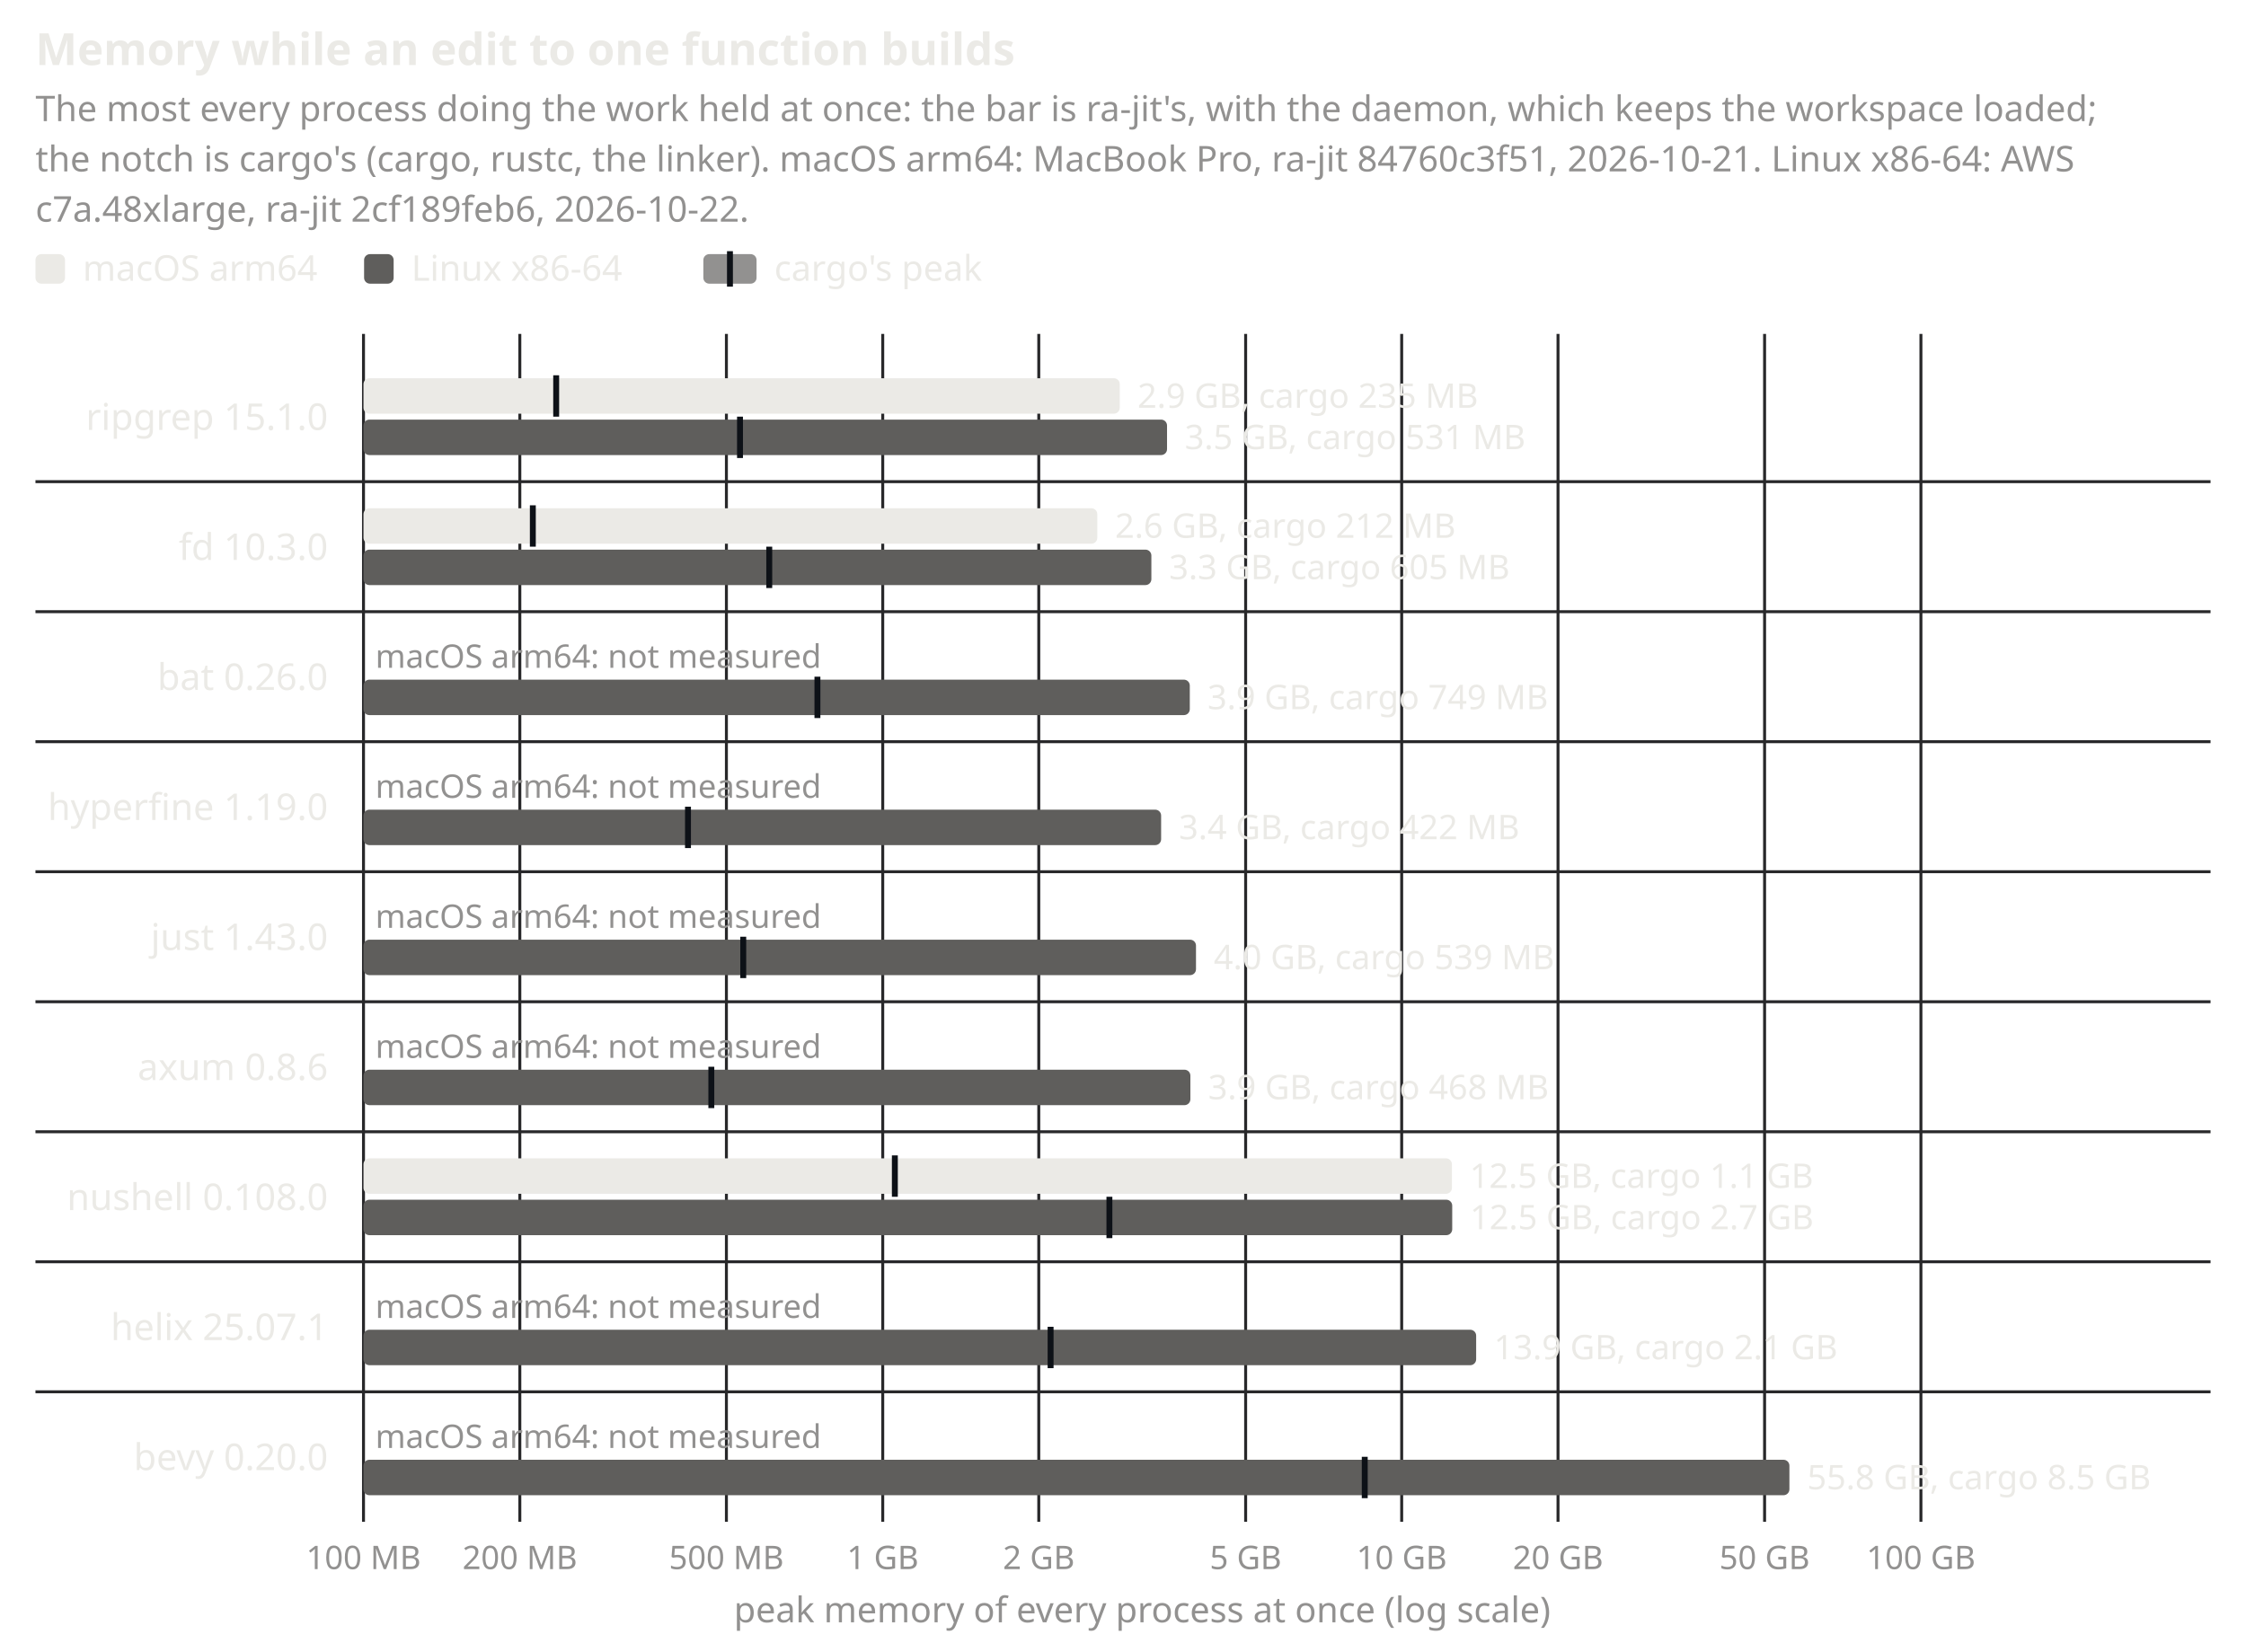
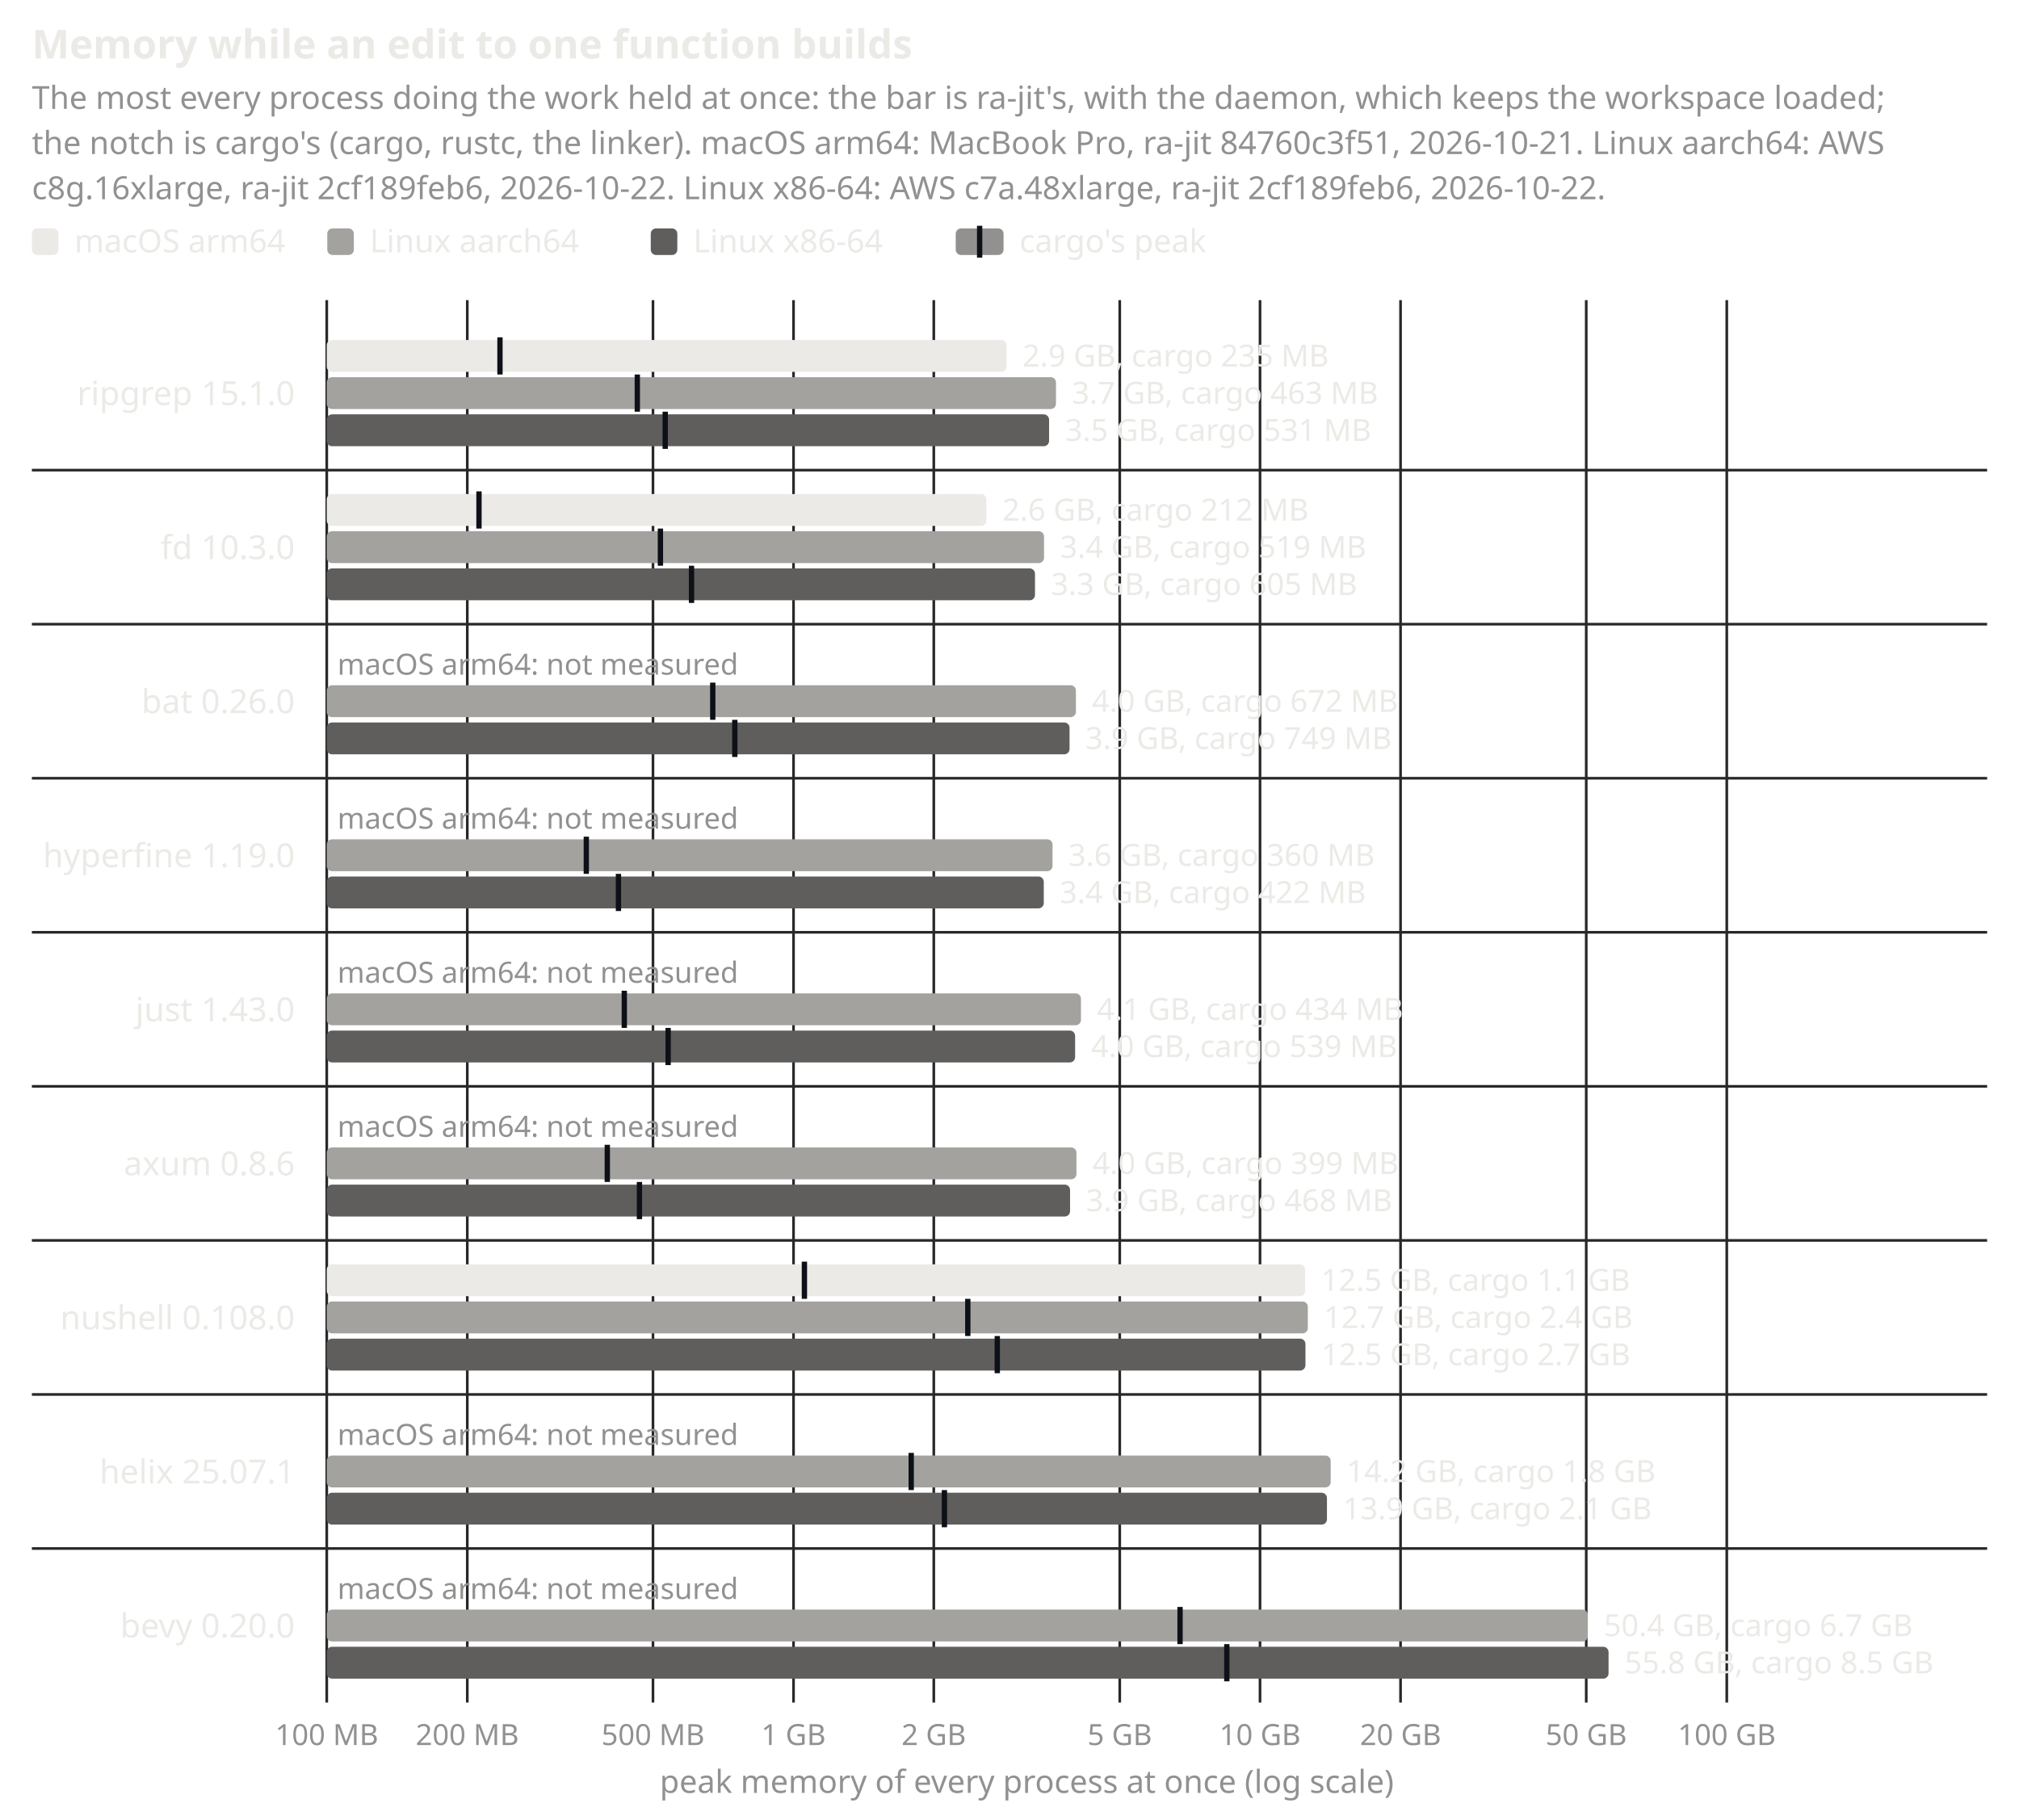
- <svg xmlns="http://www.w3.org/2000/svg" width="760" height="559" viewBox="0 0 760 559" font-family="-apple-system, BlinkMacSystemFont, 'Segoe UI', 'Noto Sans', Helvetica, Arial, sans-serif" role="img" aria-label="Memory while an edit to one function builds">
+ <svg xmlns="http://www.w3.org/2000/svg" width="760" height="685" viewBox="0 0 760 685" font-family="-apple-system, BlinkMacSystemFont, 'Segoe UI', 'Noto Sans', Helvetica, Arial, sans-serif" role="img" aria-label="Memory while an edit to one function builds">
  <text x="12" y="22" font-size="15" font-weight="600" fill="#ebeae6">Memory while an edit to one function builds</text>
  <text x="12" y="41" font-size="12" fill="#929190">The most every process doing the work held at once: the bar is ra-jit's, with the daemon, which keeps the workspace loaded;</text>
-   <text x="12" y="58" font-size="12" fill="#929190">the notch is cargo's (cargo, rustc, the linker). macOS arm64: MacBook Pro, ra-jit 84760c3f51, 2026-10-21. Linux x86-64: AWS</text>
-   <text x="12" y="75" font-size="12" fill="#929190">c7a.48xlarge, ra-jit 2cf189feb6, 2026-10-22.</text>
+   <text x="12" y="58" font-size="12" fill="#929190">the notch is cargo's (cargo, rustc, the linker). macOS arm64: MacBook Pro, ra-jit 84760c3f51, 2026-10-21. Linux aarch64: AWS</text>
+   <text x="12" y="75" font-size="12" fill="#929190">c8g.16xlarge, ra-jit 2cf189feb6, 2026-10-22. Linux x86-64: AWS c7a.48xlarge, ra-jit 2cf189feb6, 2026-10-22.</text>
  <rect x="12" y="86" width="10" height="10" rx="2" fill="#ebeae6" />
  <text x="28" y="95" font-size="12" fill="#ebeae6">macOS arm64</text>
-   <rect x="123.2" y="86" width="10" height="10" rx="2" fill="#5f5e5c" />
-   <text x="139.2" y="95" font-size="12" fill="#ebeae6">Linux x86-64</text>
-   <rect x="238.0" y="86" width="18" height="10" rx="2" fill="#929190" />
-   <rect x="246.0" y="85" width="2" height="12" fill="#0d1117" />
-   <text x="262.0" y="95" font-size="12" fill="#ebeae6">cargo's peak</text>
-   <line x1="123.0" y1="113" x2="123.0" y2="515" stroke="#28282a" />
-   <text x="123.0" y="531" font-size="11" text-anchor="middle" fill="#929190">100 MB</text>
-   <line x1="175.9" y1="113" x2="175.9" y2="515" stroke="#28282a" />
-   <text x="175.9" y="531" font-size="11" text-anchor="middle" fill="#929190">200 MB</text>
-   <line x1="245.8" y1="113" x2="245.8" y2="515" stroke="#28282a" />
-   <text x="245.8" y="531" font-size="11" text-anchor="middle" fill="#929190">500 MB</text>
-   <line x1="298.7" y1="113" x2="298.7" y2="515" stroke="#28282a" />
-   <text x="298.7" y="531" font-size="11" text-anchor="middle" fill="#929190">1 GB</text>
-   <line x1="351.5" y1="113" x2="351.5" y2="515" stroke="#28282a" />
-   <text x="351.5" y="531" font-size="11" text-anchor="middle" fill="#929190">2 GB</text>
-   <line x1="421.5" y1="113" x2="421.5" y2="515" stroke="#28282a" />
-   <text x="421.5" y="531" font-size="11" text-anchor="middle" fill="#929190">5 GB</text>
-   <line x1="474.3" y1="113" x2="474.3" y2="515" stroke="#28282a" />
-   <text x="474.3" y="531" font-size="11" text-anchor="middle" fill="#929190">10 GB</text>
-   <line x1="527.2" y1="113" x2="527.2" y2="515" stroke="#28282a" />
-   <text x="527.2" y="531" font-size="11" text-anchor="middle" fill="#929190">20 GB</text>
-   <line x1="597.1" y1="113" x2="597.1" y2="515" stroke="#28282a" />
-   <text x="597.1" y="531" font-size="11" text-anchor="middle" fill="#929190">50 GB</text>
-   <line x1="650.0" y1="113" x2="650.0" y2="515" stroke="#28282a" />
-   <text x="650.0" y="531" font-size="11" text-anchor="middle" fill="#929190">100 GB</text>
-   <text x="386.5" y="549" font-size="12" text-anchor="middle" fill="#929190">peak memory of every process at once (log scale)</text>
-   <text x="111.0" y="145.5" font-size="12.5" text-anchor="end" fill="#ebeae6">ripgrep 15.1.0</text>
+   <rect x="123.2" y="86" width="10" height="10" rx="2" fill="#a3a29f" />
+   <text x="139.2" y="95" font-size="12" fill="#ebeae6">Linux aarch64</text>
+   <rect x="244.96" y="86" width="10" height="10" rx="2" fill="#5f5e5c" />
+   <text x="260.96" y="95" font-size="12" fill="#ebeae6">Linux x86-64</text>
+   <rect x="359.76" y="86" width="18" height="10" rx="2" fill="#929190" />
+   <rect x="367.76" y="85" width="2" height="12" fill="#0d1117" />
+   <text x="383.76" y="95" font-size="12" fill="#ebeae6">cargo's peak</text>
+   <line x1="123.0" y1="113" x2="123.0" y2="641" stroke="#28282a" />
+   <text x="123.0" y="657" font-size="11" text-anchor="middle" fill="#929190">100 MB</text>
+   <line x1="175.9" y1="113" x2="175.9" y2="641" stroke="#28282a" />
+   <text x="175.9" y="657" font-size="11" text-anchor="middle" fill="#929190">200 MB</text>
+   <line x1="245.8" y1="113" x2="245.8" y2="641" stroke="#28282a" />
+   <text x="245.8" y="657" font-size="11" text-anchor="middle" fill="#929190">500 MB</text>
+   <line x1="298.7" y1="113" x2="298.7" y2="641" stroke="#28282a" />
+   <text x="298.7" y="657" font-size="11" text-anchor="middle" fill="#929190">1 GB</text>
+   <line x1="351.5" y1="113" x2="351.5" y2="641" stroke="#28282a" />
+   <text x="351.5" y="657" font-size="11" text-anchor="middle" fill="#929190">2 GB</text>
+   <line x1="421.5" y1="113" x2="421.5" y2="641" stroke="#28282a" />
+   <text x="421.5" y="657" font-size="11" text-anchor="middle" fill="#929190">5 GB</text>
+   <line x1="474.3" y1="113" x2="474.3" y2="641" stroke="#28282a" />
+   <text x="474.3" y="657" font-size="11" text-anchor="middle" fill="#929190">10 GB</text>
+   <line x1="527.2" y1="113" x2="527.2" y2="641" stroke="#28282a" />
+   <text x="527.2" y="657" font-size="11" text-anchor="middle" fill="#929190">20 GB</text>
+   <line x1="597.1" y1="113" x2="597.1" y2="641" stroke="#28282a" />
+   <text x="597.1" y="657" font-size="11" text-anchor="middle" fill="#929190">50 GB</text>
+   <line x1="650.0" y1="113" x2="650.0" y2="641" stroke="#28282a" />
+   <text x="650.0" y="657" font-size="11" text-anchor="middle" fill="#929190">100 GB</text>
+   <text x="386.5" y="675" font-size="12" text-anchor="middle" fill="#929190">peak memory of every process at once (log scale)</text>
+   <text x="111.0" y="152.5" font-size="12.5" text-anchor="end" fill="#ebeae6">ripgrep 15.1.0</text>
  <rect x="123.0" y="128.0" width="255.9" height="12" rx="2" fill="#ebeae6" />
  <rect x="187.2" y="127.0" width="2" height="14" fill="#0d1117" />
  <text x="384.9" y="138.0" font-size="11.5" text-anchor="start" fill="#ebeae6" font-variant-numeric="tabular-nums">2.9 GB, cargo 235 MB</text>
-   <rect x="123.0" y="142.0" width="271.9" height="12" rx="2" fill="#5f5e5c" />
-   <rect x="249.4" y="141.0" width="2" height="14" fill="#0d1117" />
-   <text x="400.9" y="152.0" font-size="11.5" text-anchor="start" fill="#ebeae6" font-variant-numeric="tabular-nums">3.5 GB, cargo 531 MB</text>
-   <line x1="12" y1="163.0" x2="748" y2="163.0" stroke="#28282a" />
-   <text x="111.0" y="189.5" font-size="12.5" text-anchor="end" fill="#ebeae6">fd 10.3.0</text>
-   <rect x="123.0" y="172.0" width="248.3" height="12" rx="2" fill="#ebeae6" />
-   <rect x="179.3" y="171.0" width="2" height="14" fill="#0d1117" />
-   <text x="377.3" y="182.0" font-size="11.5" text-anchor="start" fill="#ebeae6" font-variant-numeric="tabular-nums">2.6 GB, cargo 212 MB</text>
-   <rect x="123.0" y="186.0" width="266.6" height="12" rx="2" fill="#5f5e5c" />
-   <rect x="259.3" y="185.0" width="2" height="14" fill="#0d1117" />
-   <text x="395.6" y="196.0" font-size="11.5" text-anchor="start" fill="#ebeae6" font-variant-numeric="tabular-nums">3.3 GB, cargo 605 MB</text>
-   <line x1="12" y1="207.0" x2="748" y2="207.0" stroke="#28282a" />
-   <text x="111.0" y="233.5" font-size="12.5" text-anchor="end" fill="#ebeae6">bat 0.26.0</text>
-   <text x="127.0" y="226.0" font-size="11" fill="#929190">macOS arm64: not measured</text>
-   <rect x="123.0" y="230.0" width="279.6" height="12" rx="2" fill="#5f5e5c" />
-   <rect x="275.6" y="229.0" width="2" height="14" fill="#0d1117" />
-   <text x="408.6" y="240.0" font-size="11.5" text-anchor="start" fill="#ebeae6" font-variant-numeric="tabular-nums">3.9 GB, cargo 749 MB</text>
-   <line x1="12" y1="251.0" x2="748" y2="251.0" stroke="#28282a" />
-   <text x="111.0" y="277.5" font-size="12.5" text-anchor="end" fill="#ebeae6">hyperfine 1.19.0</text>
-   <text x="127.0" y="270.0" font-size="11" fill="#929190">macOS arm64: not measured</text>
-   <rect x="123.0" y="274.0" width="269.9" height="12" rx="2" fill="#5f5e5c" />
-   <rect x="231.8" y="273.0" width="2" height="14" fill="#0d1117" />
-   <text x="398.9" y="284.0" font-size="11.5" text-anchor="start" fill="#ebeae6" font-variant-numeric="tabular-nums">3.4 GB, cargo 422 MB</text>
-   <line x1="12" y1="295.0" x2="748" y2="295.0" stroke="#28282a" />
-   <text x="111.0" y="321.5" font-size="12.5" text-anchor="end" fill="#ebeae6">just 1.43.0</text>
-   <text x="127.0" y="314.0" font-size="11" fill="#929190">macOS arm64: not measured</text>
-   <rect x="123.0" y="318.0" width="281.7" height="12" rx="2" fill="#5f5e5c" />
-   <rect x="250.5" y="317.0" width="2" height="14" fill="#0d1117" />
-   <text x="410.7" y="328.0" font-size="11.5" text-anchor="start" fill="#ebeae6" font-variant-numeric="tabular-nums">4.0 GB, cargo 539 MB</text>
-   <line x1="12" y1="339.0" x2="748" y2="339.0" stroke="#28282a" />
-   <text x="111.0" y="365.5" font-size="12.5" text-anchor="end" fill="#ebeae6">axum 0.8.6</text>
-   <text x="127.0" y="358.0" font-size="11" fill="#929190">macOS arm64: not measured</text>
-   <rect x="123.0" y="362.0" width="279.8" height="12" rx="2" fill="#5f5e5c" />
-   <rect x="239.7" y="361.0" width="2" height="14" fill="#0d1117" />
-   <text x="408.8" y="372.0" font-size="11.5" text-anchor="start" fill="#ebeae6" font-variant-numeric="tabular-nums">3.9 GB, cargo 468 MB</text>
-   <line x1="12" y1="383.0" x2="748" y2="383.0" stroke="#28282a" />
-   <text x="111.0" y="409.5" font-size="12.5" text-anchor="end" fill="#ebeae6">nushell 0.108.0</text>
-   <rect x="123.0" y="392.0" width="368.3" height="12" rx="2" fill="#ebeae6" />
-   <rect x="301.8" y="391.0" width="2" height="14" fill="#0d1117" />
-   <text x="497.3" y="402.0" font-size="11.5" text-anchor="start" fill="#ebeae6" font-variant-numeric="tabular-nums">12.5 GB, cargo 1.1 GB</text>
-   <rect x="123.0" y="406.0" width="368.4" height="12" rx="2" fill="#5f5e5c" />
-   <rect x="374.4" y="405.0" width="2" height="14" fill="#0d1117" />
-   <text x="497.4" y="416.0" font-size="11.5" text-anchor="start" fill="#ebeae6" font-variant-numeric="tabular-nums">12.5 GB, cargo 2.7 GB</text>
-   <line x1="12" y1="427.0" x2="748" y2="427.0" stroke="#28282a" />
-   <text x="111.0" y="453.5" font-size="12.5" text-anchor="end" fill="#ebeae6">helix 25.07.1</text>
-   <text x="127.0" y="446.0" font-size="11" fill="#929190">macOS arm64: not measured</text>
-   <rect x="123.0" y="450.0" width="376.5" height="12" rx="2" fill="#5f5e5c" />
-   <rect x="354.5" y="449.0" width="2" height="14" fill="#0d1117" />
-   <text x="505.5" y="460.0" font-size="11.5" text-anchor="start" fill="#ebeae6" font-variant-numeric="tabular-nums">13.9 GB, cargo 2.1 GB</text>
-   <line x1="12" y1="471.0" x2="748" y2="471.0" stroke="#28282a" />
-   <text x="111.0" y="497.5" font-size="12.5" text-anchor="end" fill="#ebeae6">bevy 0.20.0</text>
-   <text x="127.0" y="490.0" font-size="11" fill="#929190">macOS arm64: not measured</text>
-   <rect x="123.0" y="494.0" width="482.5" height="12" rx="2" fill="#5f5e5c" />
-   <rect x="460.8" y="493.0" width="2" height="14" fill="#0d1117" />
-   <text x="611.5" y="504.0" font-size="11.5" text-anchor="start" fill="#ebeae6" font-variant-numeric="tabular-nums">55.8 GB, cargo 8.5 GB</text>
+   <rect x="123.0" y="142.0" width="274.5" height="12" rx="2" fill="#a3a29f" />
+   <rect x="238.9" y="141.0" width="2" height="14" fill="#0d1117" />
+   <text x="403.5" y="152.0" font-size="11.5" text-anchor="start" fill="#ebeae6" font-variant-numeric="tabular-nums">3.7 GB, cargo 463 MB</text>
+   <rect x="123.0" y="156.0" width="271.9" height="12" rx="2" fill="#5f5e5c" />
+   <rect x="249.4" y="155.0" width="2" height="14" fill="#0d1117" />
+   <text x="400.9" y="166.0" font-size="11.5" text-anchor="start" fill="#ebeae6" font-variant-numeric="tabular-nums">3.5 GB, cargo 531 MB</text>
+   <line x1="12" y1="177.0" x2="748" y2="177.0" stroke="#28282a" />
+   <text x="111.0" y="210.5" font-size="12.5" text-anchor="end" fill="#ebeae6">fd 10.3.0</text>
+   <rect x="123.0" y="186.0" width="248.3" height="12" rx="2" fill="#ebeae6" />
+   <rect x="179.3" y="185.0" width="2" height="14" fill="#0d1117" />
+   <text x="377.3" y="196.0" font-size="11.5" text-anchor="start" fill="#ebeae6" font-variant-numeric="tabular-nums">2.6 GB, cargo 212 MB</text>
+   <rect x="123.0" y="200.0" width="270.0" height="12" rx="2" fill="#a3a29f" />
+   <rect x="247.6" y="199.0" width="2" height="14" fill="#0d1117" />
+   <text x="399.0" y="210.0" font-size="11.5" text-anchor="start" fill="#ebeae6" font-variant-numeric="tabular-nums">3.4 GB, cargo 519 MB</text>
+   <rect x="123.0" y="214.0" width="266.6" height="12" rx="2" fill="#5f5e5c" />
+   <rect x="259.3" y="213.0" width="2" height="14" fill="#0d1117" />
+   <text x="395.6" y="224.0" font-size="11.5" text-anchor="start" fill="#ebeae6" font-variant-numeric="tabular-nums">3.3 GB, cargo 605 MB</text>
+   <line x1="12" y1="235.0" x2="748" y2="235.0" stroke="#28282a" />
+   <text x="111.0" y="268.5" font-size="12.5" text-anchor="end" fill="#ebeae6">bat 0.26.0</text>
+   <text x="127.0" y="254.0" font-size="11" fill="#929190">macOS arm64: not measured</text>
+   <rect x="123.0" y="258.0" width="282.0" height="12" rx="2" fill="#a3a29f" />
+   <rect x="267.3" y="257.0" width="2" height="14" fill="#0d1117" />
+   <text x="411.0" y="268.0" font-size="11.5" text-anchor="start" fill="#ebeae6" font-variant-numeric="tabular-nums">4.0 GB, cargo 672 MB</text>
+   <rect x="123.0" y="272.0" width="279.6" height="12" rx="2" fill="#5f5e5c" />
+   <rect x="275.6" y="271.0" width="2" height="14" fill="#0d1117" />
+   <text x="408.6" y="282.0" font-size="11.5" text-anchor="start" fill="#ebeae6" font-variant-numeric="tabular-nums">3.9 GB, cargo 749 MB</text>
+   <line x1="12" y1="293.0" x2="748" y2="293.0" stroke="#28282a" />
+   <text x="111.0" y="326.5" font-size="12.5" text-anchor="end" fill="#ebeae6">hyperfine 1.19.0</text>
+   <text x="127.0" y="312.0" font-size="11" fill="#929190">macOS arm64: not measured</text>
+   <rect x="123.0" y="316.0" width="273.2" height="12" rx="2" fill="#a3a29f" />
+   <rect x="219.7" y="315.0" width="2" height="14" fill="#0d1117" />
+   <text x="402.2" y="326.0" font-size="11.5" text-anchor="start" fill="#ebeae6" font-variant-numeric="tabular-nums">3.6 GB, cargo 360 MB</text>
+   <rect x="123.0" y="330.0" width="269.9" height="12" rx="2" fill="#5f5e5c" />
+   <rect x="231.8" y="329.0" width="2" height="14" fill="#0d1117" />
+   <text x="398.9" y="340.0" font-size="11.5" text-anchor="start" fill="#ebeae6" font-variant-numeric="tabular-nums">3.4 GB, cargo 422 MB</text>
+   <line x1="12" y1="351.0" x2="748" y2="351.0" stroke="#28282a" />
+   <text x="111.0" y="384.5" font-size="12.5" text-anchor="end" fill="#ebeae6">just 1.43.0</text>
+   <text x="127.0" y="370.0" font-size="11" fill="#929190">macOS arm64: not measured</text>
+   <rect x="123.0" y="374.0" width="283.9" height="12" rx="2" fill="#a3a29f" />
+   <rect x="234.0" y="373.0" width="2" height="14" fill="#0d1117" />
+   <text x="412.9" y="384.0" font-size="11.5" text-anchor="start" fill="#ebeae6" font-variant-numeric="tabular-nums">4.1 GB, cargo 434 MB</text>
+   <rect x="123.0" y="388.0" width="281.7" height="12" rx="2" fill="#5f5e5c" />
+   <rect x="250.5" y="387.0" width="2" height="14" fill="#0d1117" />
+   <text x="410.7" y="398.0" font-size="11.5" text-anchor="start" fill="#ebeae6" font-variant-numeric="tabular-nums">4.0 GB, cargo 539 MB</text>
+   <line x1="12" y1="409.0" x2="748" y2="409.0" stroke="#28282a" />
+   <text x="111.0" y="442.5" font-size="12.5" text-anchor="end" fill="#ebeae6">axum 0.8.6</text>
+   <text x="127.0" y="428.0" font-size="11" fill="#929190">macOS arm64: not measured</text>
+   <rect x="123.0" y="432.0" width="282.2" height="12" rx="2" fill="#a3a29f" />
+   <rect x="227.6" y="431.0" width="2" height="14" fill="#0d1117" />
+   <text x="411.2" y="442.0" font-size="11.5" text-anchor="start" fill="#ebeae6" font-variant-numeric="tabular-nums">4.0 GB, cargo 399 MB</text>
+   <rect x="123.0" y="446.0" width="279.8" height="12" rx="2" fill="#5f5e5c" />
+   <rect x="239.7" y="445.0" width="2" height="14" fill="#0d1117" />
+   <text x="408.8" y="456.0" font-size="11.5" text-anchor="start" fill="#ebeae6" font-variant-numeric="tabular-nums">3.9 GB, cargo 468 MB</text>
+   <line x1="12" y1="467.0" x2="748" y2="467.0" stroke="#28282a" />
+   <text x="111.0" y="500.5" font-size="12.5" text-anchor="end" fill="#ebeae6">nushell 0.108.0</text>
+   <rect x="123.0" y="476.0" width="368.3" height="12" rx="2" fill="#ebeae6" />
+   <rect x="301.8" y="475.0" width="2" height="14" fill="#0d1117" />
+   <text x="497.3" y="486.0" font-size="11.5" text-anchor="start" fill="#ebeae6" font-variant-numeric="tabular-nums">12.5 GB, cargo 1.1 GB</text>
+   <rect x="123.0" y="490.0" width="369.3" height="12" rx="2" fill="#a3a29f" />
+   <rect x="363.3" y="489.0" width="2" height="14" fill="#0d1117" />
+   <text x="498.3" y="500.0" font-size="11.5" text-anchor="start" fill="#ebeae6" font-variant-numeric="tabular-nums">12.7 GB, cargo 2.4 GB</text>
+   <rect x="123.0" y="504.0" width="368.4" height="12" rx="2" fill="#5f5e5c" />
+   <rect x="374.4" y="503.0" width="2" height="14" fill="#0d1117" />
+   <text x="497.4" y="514.0" font-size="11.5" text-anchor="start" fill="#ebeae6" font-variant-numeric="tabular-nums">12.5 GB, cargo 2.7 GB</text>
+   <line x1="12" y1="525.0" x2="748" y2="525.0" stroke="#28282a" />
+   <text x="111.0" y="558.5" font-size="12.5" text-anchor="end" fill="#ebeae6">helix 25.07.1</text>
+   <text x="127.0" y="544.0" font-size="11" fill="#929190">macOS arm64: not measured</text>
+   <rect x="123.0" y="548.0" width="377.9" height="12" rx="2" fill="#a3a29f" />
+   <rect x="342.0" y="547.0" width="2" height="14" fill="#0d1117" />
+   <text x="506.9" y="558.0" font-size="11.5" text-anchor="start" fill="#ebeae6" font-variant-numeric="tabular-nums">14.2 GB, cargo 1.8 GB</text>
+   <rect x="123.0" y="562.0" width="376.5" height="12" rx="2" fill="#5f5e5c" />
+   <rect x="354.5" y="561.0" width="2" height="14" fill="#0d1117" />
+   <text x="505.5" y="572.0" font-size="11.5" text-anchor="start" fill="#ebeae6" font-variant-numeric="tabular-nums">13.9 GB, cargo 2.1 GB</text>
+   <line x1="12" y1="583.0" x2="748" y2="583.0" stroke="#28282a" />
+   <text x="111.0" y="616.5" font-size="12.5" text-anchor="end" fill="#ebeae6">bevy 0.20.0</text>
+   <text x="127.0" y="602.0" font-size="11" fill="#929190">macOS arm64: not measured</text>
+   <rect x="123.0" y="606.0" width="474.7" height="12" rx="2" fill="#a3a29f" />
+   <rect x="443.2" y="605.0" width="2" height="14" fill="#0d1117" />
+   <text x="603.7" y="616.0" font-size="11.5" text-anchor="start" fill="#ebeae6" font-variant-numeric="tabular-nums">50.4 GB, cargo 6.7 GB</text>
+   <rect x="123.0" y="620.0" width="482.5" height="12" rx="2" fill="#5f5e5c" />
+   <rect x="460.8" y="619.0" width="2" height="14" fill="#0d1117" />
+   <text x="611.5" y="630.0" font-size="11.5" text-anchor="start" fill="#ebeae6" font-variant-numeric="tabular-nums">55.8 GB, cargo 8.5 GB</text>
</svg>
